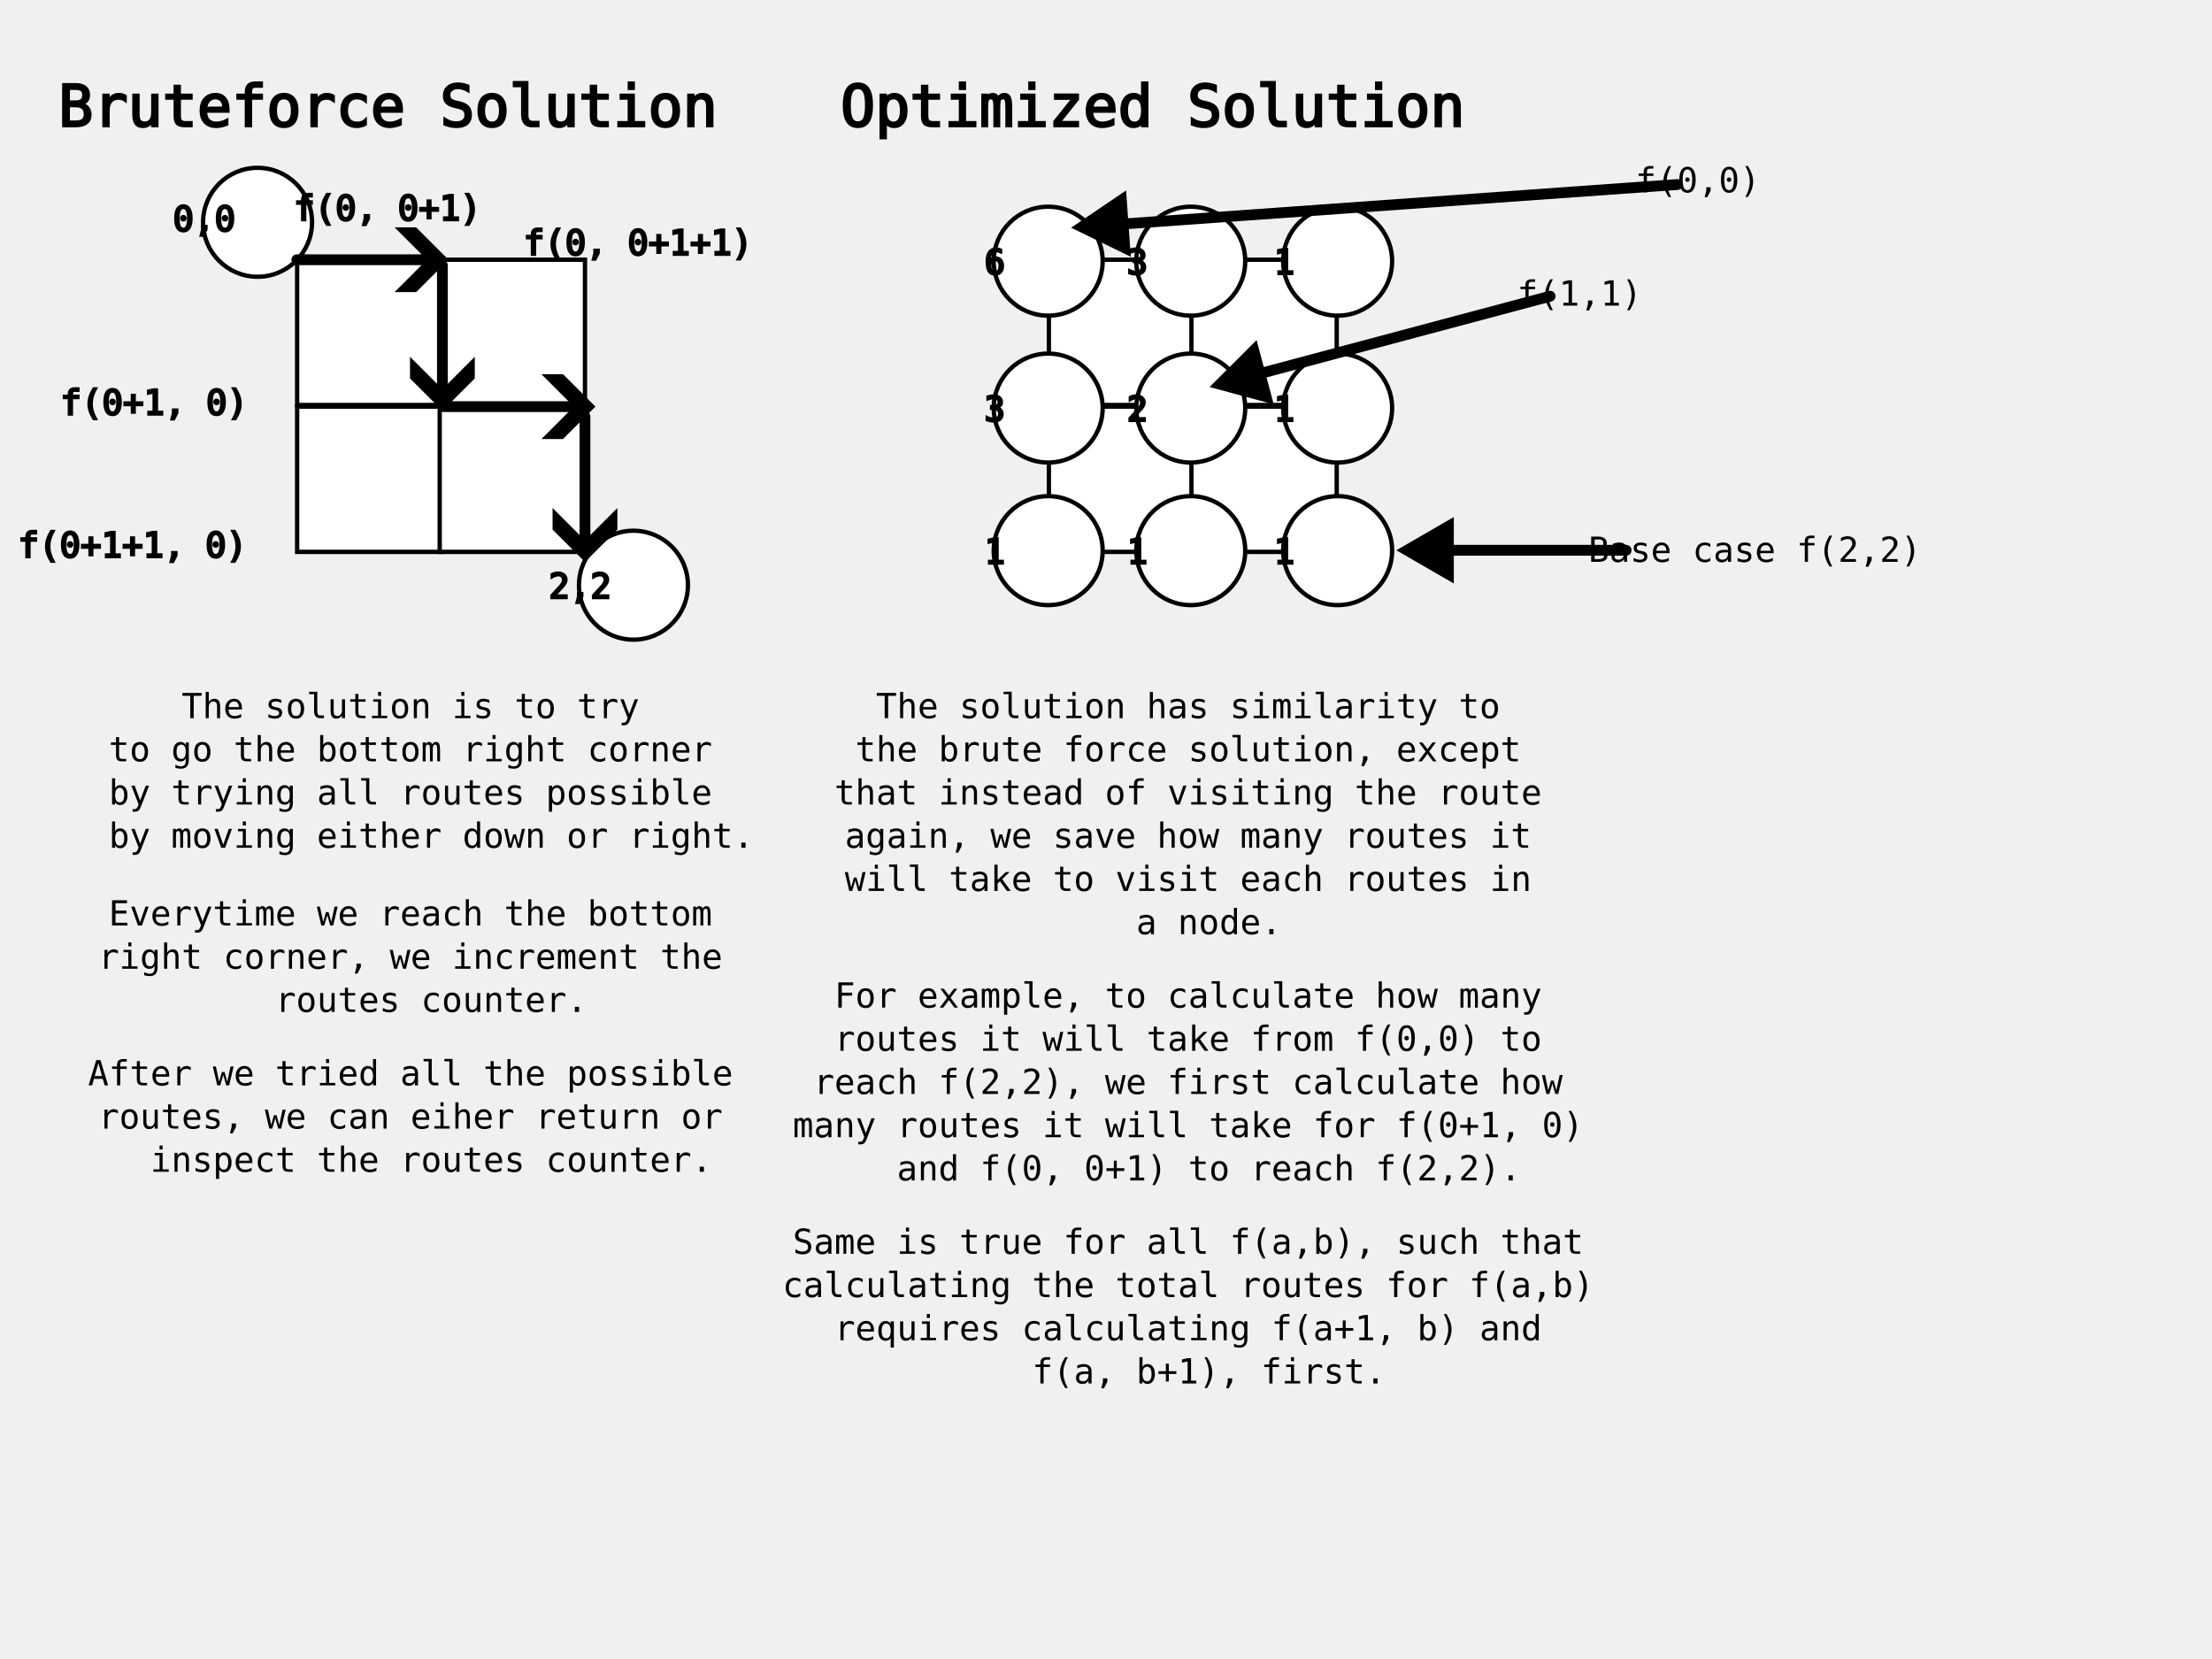
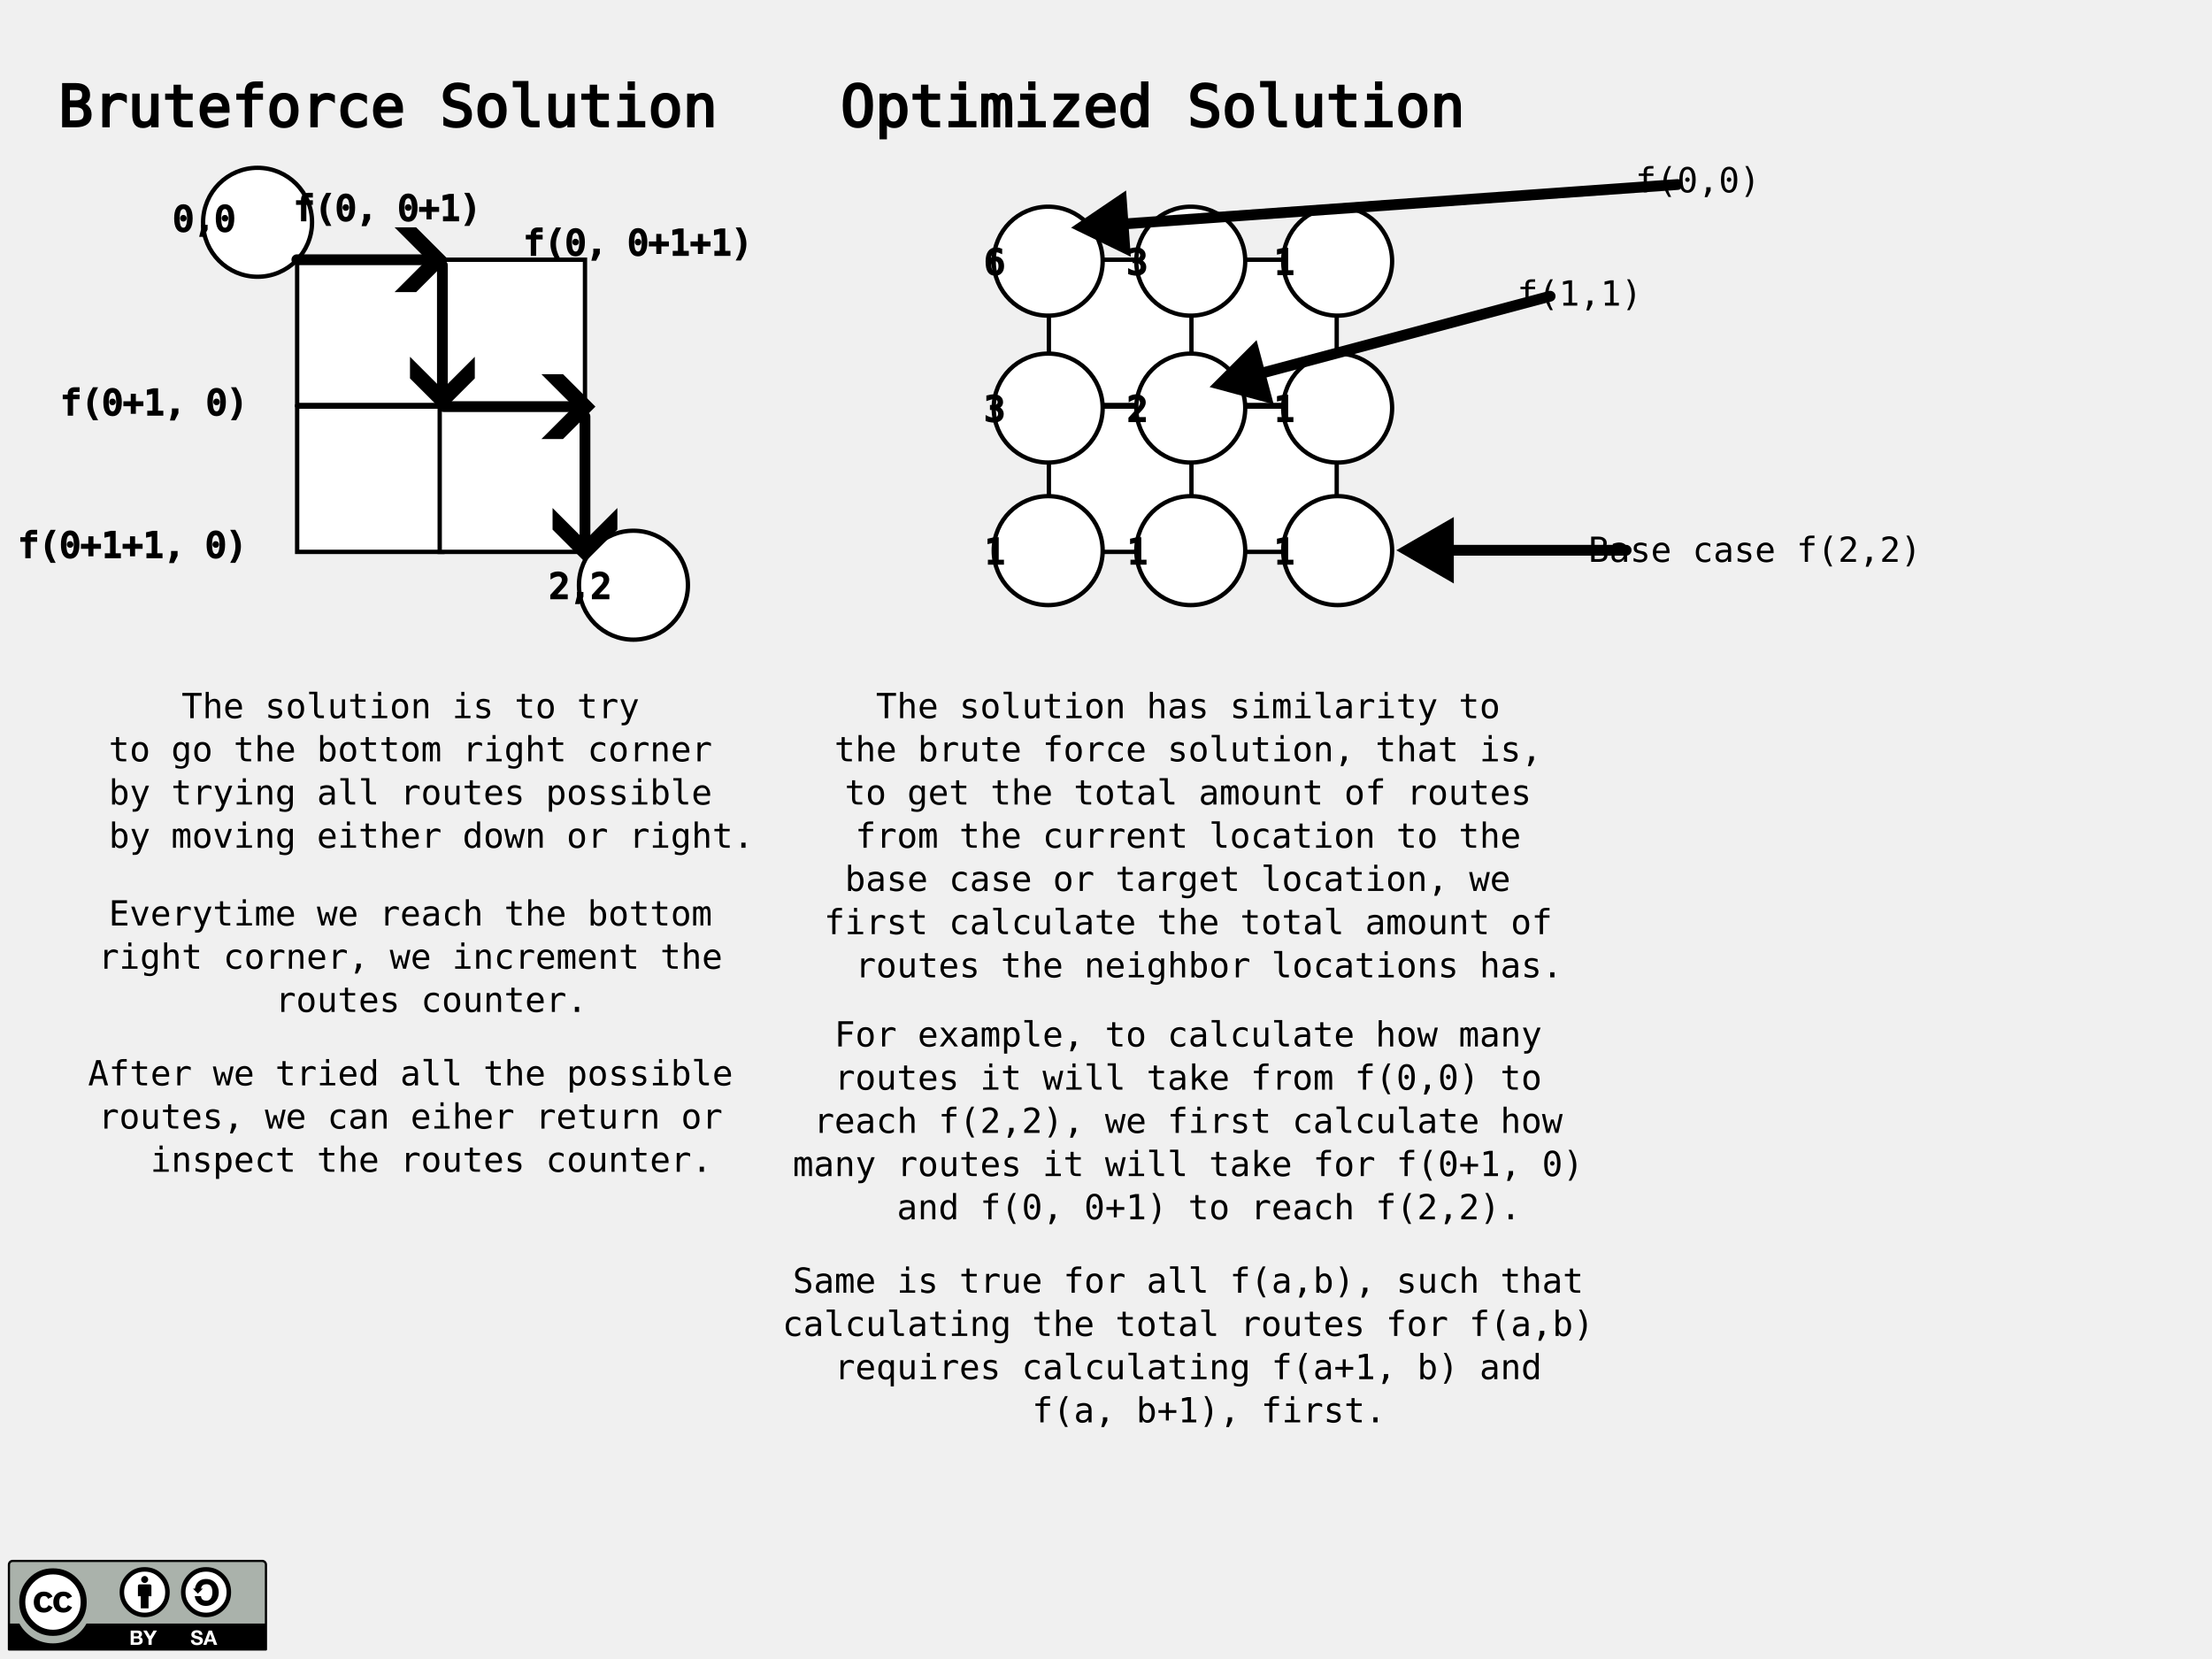
<svg xmlns="http://www.w3.org/2000/svg" width="1024" height="768" viewBox="0 0 270.933 203.2" version="1.1" id="svg1">
  <defs id="defs1">
    <marker style="overflow:visible" id="marker46" refX="0" refY="0" orient="auto-start-reverse" markerWidth="1" markerHeight="1" viewBox="0 0 1 1" preserveAspectRatio="xMidYMid">
      <path transform="scale(0.5)" style="fill:context-stroke;fill-rule:evenodd;stroke:context-stroke;stroke-width:1pt" d="M 5.77,0 -2.88,5 V -5 Z" id="path46" />
    </marker>
    <marker style="overflow:visible" id="ArrowWideHeavy" refX="0" refY="0" orient="auto-start-reverse" markerWidth="1" markerHeight="1" viewBox="0 0 1 1" preserveAspectRatio="xMidYMid">
      <path style="fill:context-stroke;fill-rule:evenodd;stroke:none" d="m 1,0 -3,3 h -2 l 3,-3 -3,-3 h 2 z" id="path3" />
    </marker>
  </defs>
  <g id="layer1">
    <rect style="fill:#ffffff;stroke-width:0.529;stroke-linecap:round;paint-order:markers fill stroke;fill-opacity:1;stroke:#000000;stroke-opacity:1;stroke-dasharray:none" id="rect1" width="17.793" height="17.793" x="36.395" y="31.812" />
    <rect style="fill:#ffffff;fill-opacity:1;stroke:#000000;stroke-width:0.529;stroke-linecap:round;stroke-dasharray:none;stroke-opacity:1;paint-order:markers fill stroke" id="rect2" width="17.793" height="17.793" x="53.857" y="31.812" />
    <rect style="fill:#ffffff;fill-opacity:1;stroke:#000000;stroke-width:0.529;stroke-linecap:round;stroke-dasharray:none;stroke-opacity:1;paint-order:markers fill stroke" id="rect3" width="17.793" height="17.793" x="36.395" y="49.803" />
    <rect style="fill:#ffffff;fill-opacity:1;stroke:#000000;stroke-width:0.529;stroke-linecap:round;stroke-dasharray:none;stroke-opacity:1;paint-order:markers fill stroke" id="rect4" width="17.793" height="17.793" x="53.857" y="49.803" />
    <rect style="fill:#ffffff;fill-opacity:1;stroke:#000000;stroke-width:0.529;stroke-linecap:round;stroke-dasharray:none;stroke-opacity:1;paint-order:markers fill stroke" id="rect5" width="17.793" height="17.793" x="128.47" y="31.812" />
    <rect style="fill:#ffffff;fill-opacity:1;stroke:#000000;stroke-width:0.529;stroke-linecap:round;stroke-dasharray:none;stroke-opacity:1;paint-order:markers fill stroke" id="rect6" width="17.793" height="17.793" x="145.932" y="31.812" />
    <rect style="fill:#ffffff;fill-opacity:1;stroke:#000000;stroke-width:0.529;stroke-linecap:round;stroke-dasharray:none;stroke-opacity:1;paint-order:markers fill stroke" id="rect7" width="17.793" height="17.793" x="128.47" y="49.803" />
    <rect style="fill:#ffffff;fill-opacity:1;stroke:#000000;stroke-width:0.529;stroke-linecap:round;stroke-dasharray:none;stroke-opacity:1;paint-order:markers fill stroke" id="rect8" width="17.793" height="17.793" x="145.932" y="49.803" />
    <text xml:space="preserve" style="font-size:7.056px;font-family:Monospace;-inkscape-font-specification:Monospace;text-align:center;text-anchor:middle;fill:#000000;fill-opacity:1;stroke:#000000;stroke-width:0.265;stroke-linecap:round;stroke-dasharray:none;stroke-opacity:1;paint-order:markers fill stroke" x="58.142" y="15.464" id="text8">
      <tspan id="tspan8" style="fill:#000000;fill-opacity:1;stroke:#000000;stroke-width:0.265;stroke-dasharray:none;stroke-opacity:1" x="58.142" y="15.464">Bruteforce Solution</tspan>
    </text>
    <circle style="fill:#ffffff;fill-opacity:1;stroke:#000000;stroke-width:0.529;stroke-linecap:round;stroke-dasharray:none;stroke-opacity:1;paint-order:markers fill stroke" id="path8" cx="77.586" cy="71.677" r="6.672" />
    <text xml:space="preserve" style="font-size:4.233px;font-family:Monospace;-inkscape-font-specification:Monospace;text-align:center;text-anchor:middle;fill:#000000;fill-opacity:1;stroke:#000000;stroke-width:0.265;stroke-linecap:round;stroke-dasharray:none;stroke-opacity:1;paint-order:markers fill stroke" x="77.415" y="73.264" id="text9">
      <tspan id="tspan9" style="font-size:4.233px;fill:#000000;fill-opacity:1;stroke-width:0.265;stroke-dasharray:none" x="77.415" y="73.264">2,2</tspan>
    </text>
    <circle style="fill:#ffffff;fill-opacity:1;stroke:#000000;stroke-width:0.529;stroke-linecap:round;stroke-dasharray:none;stroke-opacity:1;paint-order:markers fill stroke" id="circle9" cx="31.548" cy="27.226" r="6.672" />
    <text xml:space="preserve" style="font-size:4.233px;font-family:Monospace;-inkscape-font-specification:Monospace;text-align:center;text-anchor:middle;fill:#000000;fill-opacity:1;stroke:#000000;stroke-width:0.265;stroke-linecap:round;stroke-dasharray:none;stroke-opacity:1;paint-order:markers fill stroke" x="31.378" y="28.285" id="text10">
      <tspan id="tspan10" style="font-size:4.233px;fill:#000000;fill-opacity:1;stroke-width:0.265;stroke-dasharray:none" x="31.378" y="28.285">0,0</tspan>
    </text>
    <path style="fill:none;fill-opacity:1;stroke:#000000;stroke-width:1.323;stroke-linecap:round;stroke-dasharray:none;stroke-opacity:1;paint-order:normal;marker-end:url(#ArrowWideHeavy)" d="m 36.361,31.812 c 17.254,0 17.254,0 17.254,0" id="path10" />
    <path style="fill:none;fill-opacity:1;stroke:#000000;stroke-width:1.323;stroke-linecap:round;stroke-dasharray:none;stroke-opacity:1;paint-order:normal;marker-end:url(#ArrowWideHeavy)" d="M 54.186,32.502 V 48.992" id="path11" />
    <path style="fill:none;fill-opacity:1;stroke:#000000;stroke-width:1.323;stroke-linecap:round;stroke-dasharray:none;stroke-opacity:1;marker-end:url(#ArrowWideHeavy);paint-order:normal" d="m 54.353,49.803 c 17.254,0 17.254,0 17.254,0" id="path12" />
    <path style="fill:none;fill-opacity:1;stroke:#000000;stroke-width:1.323;stroke-linecap:round;stroke-dasharray:none;stroke-opacity:1;marker-end:url(#ArrowWideHeavy);paint-order:normal" d="M 71.649,51.023 V 67.512" id="path13" />
    <text xml:space="preserve" style="font-size:4.233px;font-family:Monospace;-inkscape-font-specification:Monospace;text-align:center;text-anchor:middle;fill:#000000;fill-opacity:1;stroke:none;stroke-width:0.265;stroke-linecap:round;stroke-dasharray:none;stroke-opacity:1;paint-order:markers fill stroke" x="59.2" y="87.96" id="text13">
      <tspan id="tspan13" style="font-size:4.233px;fill:#000000;fill-opacity:1;stroke:none;stroke-width:0.265;stroke-dasharray:none;stroke-opacity:1" x="59.2" y="87.96">The solution is to try</tspan>
      <tspan style="font-size:4.233px;fill:#000000;fill-opacity:1;stroke:none;stroke-width:0.265;stroke-dasharray:none;stroke-opacity:1" x="59.2" y="93.251" id="tspan17">to go the bottom right corner</tspan>
      <tspan style="font-size:4.233px;fill:#000000;fill-opacity:1;stroke:none;stroke-width:0.265;stroke-dasharray:none;stroke-opacity:1" x="59.2" y="98.543" id="tspan18">by trying all routes possible</tspan>
      <tspan style="font-size:4.233px;fill:#000000;fill-opacity:1;stroke:none;stroke-width:0.265;stroke-dasharray:none;stroke-opacity:1" x="60.475" y="103.835" id="tspan19">by moving either down or right. </tspan>
    </text>
    <text xml:space="preserve" style="font-size:4.233px;font-family:Monospace;-inkscape-font-specification:Monospace;text-align:center;text-anchor:middle;fill:#000000;fill-opacity:1;stroke:#000000;stroke-width:0.265;stroke-linecap:round;stroke-dasharray:none;stroke-opacity:1;paint-order:markers fill stroke" x="25.252" y="50.782" id="text14">
      <tspan id="tspan14" style="font-size:4.233px;fill:#000000;fill-opacity:1;stroke:#000000;stroke-width:0.265;stroke-dasharray:none;stroke-opacity:1" x="25.252" y="50.782">f(0+1, 0)</tspan>
    </text>
    <text xml:space="preserve" style="font-size:4.233px;font-family:Monospace;-inkscape-font-specification:Monospace;text-align:center;text-anchor:middle;fill:#000000;fill-opacity:1;stroke:#000000;stroke-width:0.265;stroke-linecap:round;stroke-dasharray:none;stroke-opacity:1;paint-order:markers fill stroke" x="53.828" y="26.973" id="text15">
      <tspan id="tspan15" style="font-size:4.233px;fill:#000000;fill-opacity:1;stroke:#000000;stroke-width:0.265;stroke-dasharray:none;stroke-opacity:1" x="53.828" y="26.973">f(0, 0+1)</tspan>
    </text>
    <text xml:space="preserve" style="font-size:4.233px;font-family:Monospace;-inkscape-font-specification:Monospace;text-align:center;text-anchor:middle;fill:#000000;fill-opacity:1;stroke:#000000;stroke-width:0.265;stroke-linecap:round;stroke-dasharray:none;stroke-opacity:1;paint-order:markers fill stroke" x="22.606" y="68.244" id="text20">
      <tspan id="tspan20" style="font-size:4.233px;fill:#000000;fill-opacity:1;stroke:#000000;stroke-width:0.265;stroke-dasharray:none;stroke-opacity:1" x="22.606" y="68.244">f(0+1+1, 0)</tspan>
    </text>
    <text xml:space="preserve" style="font-size:4.233px;font-family:Monospace;-inkscape-font-specification:Monospace;text-align:center;text-anchor:middle;fill:#000000;fill-opacity:1;stroke:#000000;stroke-width:0.265;stroke-linecap:round;stroke-dasharray:none;stroke-opacity:1;paint-order:markers fill stroke" x="84.52" y="31.206" id="text21">
      <tspan id="tspan21" style="font-size:4.233px;fill:#000000;fill-opacity:1;stroke:#000000;stroke-width:0.265;stroke-dasharray:none;stroke-opacity:1" x="84.52" y="31.206">f(0, 0+1+1)</tspan>
    </text>
    <text xml:space="preserve" style="font-size:4.233px;font-family:Monospace;-inkscape-font-specification:Monospace;text-align:center;text-anchor:middle;fill:#000000;fill-opacity:1;stroke:none;stroke-width:0.265;stroke-linecap:round;stroke-dasharray:none;stroke-opacity:1;paint-order:markers fill stroke" x="59.2" y="113.36" id="text25">
      <tspan style="font-size:4.233px;fill:#000000;fill-opacity:1;stroke:none;stroke-width:0.265;stroke-dasharray:none;stroke-opacity:1" x="59.2" y="113.36" id="tspan25">Everytime we reach the bottom</tspan>
      <tspan style="font-size:4.233px;fill:#000000;fill-opacity:1;stroke:none;stroke-width:0.265;stroke-dasharray:none;stroke-opacity:1" x="59.2" y="118.651" id="tspan28">right corner, we increment the</tspan>
      <tspan style="font-size:4.233px;fill:#000000;fill-opacity:1;stroke:none;stroke-width:0.265;stroke-dasharray:none;stroke-opacity:1" x="59.2" y="123.943" id="tspan29">routes counter.</tspan>
    </text>
    <text xml:space="preserve" style="font-size:4.233px;font-family:Monospace;-inkscape-font-specification:Monospace;text-align:center;text-anchor:middle;fill:#000000;fill-opacity:1;stroke:none;stroke-width:0.265;stroke-linecap:round;stroke-dasharray:none;stroke-opacity:1;paint-order:markers fill stroke" x="59.2" y="132.939" id="text32">
      <tspan style="font-size:4.233px;fill:#000000;fill-opacity:1;stroke:none;stroke-width:0.265;stroke-dasharray:none;stroke-opacity:1" x="59.2" y="132.939" id="tspan32">After we tried all the possible</tspan>
      <tspan style="font-size:4.233px;fill:#000000;fill-opacity:1;stroke:none;stroke-width:0.265;stroke-dasharray:none;stroke-opacity:1" x="59.2" y="138.231" id="tspan34">routes, we can eiher return or</tspan>
      <tspan style="font-size:4.233px;fill:#000000;fill-opacity:1;stroke:none;stroke-width:0.265;stroke-dasharray:none;stroke-opacity:1" x="59.2" y="143.522" id="tspan35">inspect the routes counter.</tspan>
    </text>
    <text xml:space="preserve" style="font-size:7.056px;font-family:Monospace;-inkscape-font-specification:Monospace;text-align:center;text-anchor:middle;fill:#000000;fill-opacity:1;stroke:#000000;stroke-width:0.265;stroke-linecap:round;stroke-dasharray:none;stroke-opacity:1;paint-order:markers fill stroke" x="151.804" y="15.464" id="text36">
      <tspan id="tspan36" style="fill:#000000;fill-opacity:1;stroke:#000000;stroke-width:0.265;stroke-dasharray:none;stroke-opacity:1" x="151.804" y="15.464">Optimized Solution</tspan>
    </text>
    <circle style="fill:#ffffff;fill-opacity:1;stroke:#000000;stroke-width:0.529;stroke-linecap:round;stroke-dasharray:none;stroke-opacity:1;paint-order:markers fill stroke" id="circle36" cx="163.84" cy="67.443" r="6.672" />
    <text xml:space="preserve" style="font-size:4.233px;font-family:Monospace;-inkscape-font-specification:Monospace;text-align:center;text-anchor:middle;fill:#000000;fill-opacity:1;stroke:#000000;stroke-width:0.265;stroke-linecap:round;stroke-dasharray:none;stroke-opacity:1;paint-order:markers fill stroke" x="163.669" y="69.031" id="text37">
      <tspan id="tspan37" style="font-size:4.233px;fill:#000000;fill-opacity:1;stroke-width:0.265;stroke-dasharray:none" x="163.669" y="69.031">1</tspan>
    </text>
    <circle style="fill:#ffffff;fill-opacity:1;stroke:#000000;stroke-width:0.529;stroke-linecap:round;stroke-dasharray:none;stroke-opacity:1;paint-order:markers fill stroke" id="circle37" cx="145.848" cy="67.443" r="6.672" />
    <text xml:space="preserve" style="font-size:4.233px;font-family:Monospace;-inkscape-font-specification:Monospace;text-align:center;text-anchor:middle;fill:#000000;fill-opacity:1;stroke:#000000;stroke-width:0.265;stroke-linecap:round;stroke-dasharray:none;stroke-opacity:1;paint-order:markers fill stroke" x="145.677" y="69.031" id="text38">
      <tspan id="tspan38" style="font-size:4.233px;fill:#000000;fill-opacity:1;stroke-width:0.265;stroke-dasharray:none" x="145.677" y="69.031">1</tspan>
    </text>
    <circle style="fill:#ffffff;fill-opacity:1;stroke:#000000;stroke-width:0.529;stroke-linecap:round;stroke-dasharray:none;stroke-opacity:1;paint-order:markers fill stroke" id="circle38" cx="128.386" cy="67.443" r="6.672" />
    <text xml:space="preserve" style="font-size:4.233px;font-family:Monospace;-inkscape-font-specification:Monospace;text-align:center;text-anchor:middle;fill:#000000;fill-opacity:1;stroke:#000000;stroke-width:0.265;stroke-linecap:round;stroke-dasharray:none;stroke-opacity:1;paint-order:markers fill stroke" x="128.215" y="69.031" id="text39">
      <tspan id="tspan39" style="font-size:4.233px;fill:#000000;fill-opacity:1;stroke-width:0.265;stroke-dasharray:none" x="128.215" y="69.031">1</tspan>
    </text>
    <circle style="fill:#ffffff;fill-opacity:1;stroke:#000000;stroke-width:0.529;stroke-linecap:round;stroke-dasharray:none;stroke-opacity:1;paint-order:markers fill stroke" id="circle39" cx="128.386" cy="49.981" r="6.672" />
    <text xml:space="preserve" style="font-size:4.233px;font-family:Monospace;-inkscape-font-specification:Monospace;text-align:center;text-anchor:middle;fill:#000000;fill-opacity:1;stroke:#000000;stroke-width:0.265;stroke-linecap:round;stroke-dasharray:none;stroke-opacity:1;paint-order:markers fill stroke" x="128.215" y="51.568" id="text40">
      <tspan id="tspan40" style="font-size:4.233px;fill:#000000;fill-opacity:1;stroke-width:0.265;stroke-dasharray:none" x="128.215" y="51.568">3</tspan>
    </text>
    <circle style="fill:#ffffff;fill-opacity:1;stroke:#000000;stroke-width:0.529;stroke-linecap:round;stroke-dasharray:none;stroke-opacity:1;paint-order:markers fill stroke" id="circle40" cx="145.848" cy="49.981" r="6.672" />
    <text xml:space="preserve" style="font-size:4.233px;font-family:Monospace;-inkscape-font-specification:Monospace;text-align:center;text-anchor:middle;fill:#000000;fill-opacity:1;stroke:#000000;stroke-width:0.265;stroke-linecap:round;stroke-dasharray:none;stroke-opacity:1;paint-order:markers fill stroke" x="145.677" y="51.568" id="text41">
      <tspan id="tspan41" style="font-size:4.233px;fill:#000000;fill-opacity:1;stroke-width:0.265;stroke-dasharray:none" x="145.677" y="51.568">2</tspan>
    </text>
    <circle style="fill:#ffffff;fill-opacity:1;stroke:#000000;stroke-width:0.529;stroke-linecap:round;stroke-dasharray:none;stroke-opacity:1;paint-order:markers fill stroke" id="circle41" cx="163.84" cy="49.981" r="6.672" />
    <text xml:space="preserve" style="font-size:4.233px;font-family:Monospace;-inkscape-font-specification:Monospace;text-align:center;text-anchor:middle;fill:#000000;fill-opacity:1;stroke:#000000;stroke-width:0.265;stroke-linecap:round;stroke-dasharray:none;stroke-opacity:1;paint-order:markers fill stroke" x="163.669" y="51.568" id="text42">
      <tspan id="tspan42" style="font-size:4.233px;fill:#000000;fill-opacity:1;stroke-width:0.265;stroke-dasharray:none" x="163.669" y="51.568">1</tspan>
    </text>
    <circle style="fill:#ffffff;fill-opacity:1;stroke:#000000;stroke-width:0.529;stroke-linecap:round;stroke-dasharray:none;stroke-opacity:1;paint-order:markers fill stroke" id="circle42" cx="163.84" cy="31.989" r="6.672" />
    <text xml:space="preserve" style="font-size:4.233px;font-family:Monospace;-inkscape-font-specification:Monospace;text-align:center;text-anchor:middle;fill:#000000;fill-opacity:1;stroke:#000000;stroke-width:0.265;stroke-linecap:round;stroke-dasharray:none;stroke-opacity:1;paint-order:markers fill stroke" x="163.669" y="33.576" id="text43">
      <tspan id="tspan43" style="font-size:4.233px;fill:#000000;fill-opacity:1;stroke-width:0.265;stroke-dasharray:none" x="163.669" y="33.576">1</tspan>
    </text>
    <circle style="fill:#ffffff;fill-opacity:1;stroke:#000000;stroke-width:0.529;stroke-linecap:round;stroke-dasharray:none;stroke-opacity:1;paint-order:markers fill stroke" id="circle43" cx="145.848" cy="31.989" r="6.672" />
    <text xml:space="preserve" style="font-size:4.233px;font-family:Monospace;-inkscape-font-specification:Monospace;text-align:center;text-anchor:middle;fill:#000000;fill-opacity:1;stroke:#000000;stroke-width:0.265;stroke-linecap:round;stroke-dasharray:none;stroke-opacity:1;paint-order:markers fill stroke" x="145.677" y="33.576" id="text44">
      <tspan id="tspan44" style="font-size:4.233px;fill:#000000;fill-opacity:1;stroke-width:0.265;stroke-dasharray:none" x="145.677" y="33.576">3</tspan>
    </text>
    <circle style="fill:#ffffff;fill-opacity:1;stroke:#000000;stroke-width:0.529;stroke-linecap:round;stroke-dasharray:none;stroke-opacity:1;paint-order:markers fill stroke" id="circle44" cx="128.386" cy="31.989" r="6.672" />
    <text xml:space="preserve" style="font-size:4.233px;font-family:Monospace;-inkscape-font-specification:Monospace;text-align:center;text-anchor:middle;fill:#000000;fill-opacity:1;stroke:#000000;stroke-width:0.265;stroke-linecap:round;stroke-dasharray:none;stroke-opacity:1;paint-order:markers fill stroke" x="128.215" y="33.576" id="text45">
      <tspan id="tspan45" style="font-size:4.233px;fill:#000000;fill-opacity:1;stroke-width:0.265;stroke-dasharray:none" x="128.215" y="33.576">6</tspan>
    </text>
    <path style="fill:none;fill-opacity:1;stroke:#000000;stroke-width:1.323;stroke-linecap:round;stroke-dasharray:none;stroke-opacity:1;marker-start:url(#marker46);paint-order:normal" d="m 175.723,67.398 c 23.454,0 23.454,0 23.454,0" id="path45" />
    <text xml:space="preserve" style="font-size:4.233px;font-family:Monospace;-inkscape-font-specification:Monospace;text-align:center;text-anchor:middle;fill:#000000;fill-opacity:1;stroke:none;stroke-width:0.265;stroke-linecap:round;stroke-dasharray:none;stroke-opacity:1;paint-order:markers fill stroke" x="221.313" y="68.819" id="text49">
      <tspan style="font-size:4.233px;fill:#000000;fill-opacity:1;stroke:none;stroke-width:0.265;stroke-dasharray:none;stroke-opacity:1" x="221.313" y="68.819" id="tspan49">Base case f(2,2)</tspan>
    </text>
    <text xml:space="preserve" style="font-size:4.233px;font-family:Monospace;-inkscape-font-specification:Monospace;text-align:center;text-anchor:middle;fill:#000000;fill-opacity:1;stroke:none;stroke-width:0.265;stroke-linecap:round;stroke-dasharray:none;stroke-opacity:1;paint-order:markers fill stroke" x="154.45" y="87.96" id="text55">
      <tspan style="font-size:4.233px;fill:#000000;fill-opacity:1;stroke:none;stroke-width:0.265;stroke-dasharray:none;stroke-opacity:1" x="154.45" y="87.96" id="tspan55">The solution has similarity to</tspan>
-       <tspan style="font-size:4.233px;fill:#000000;fill-opacity:1;stroke:none;stroke-width:0.265;stroke-dasharray:none;stroke-opacity:1" x="154.45" y="93.251" id="tspan58">the brute force solution, except</tspan>
-       <tspan style="font-size:4.233px;fill:#000000;fill-opacity:1;stroke:none;stroke-width:0.265;stroke-dasharray:none;stroke-opacity:1" x="154.45" y="98.543" id="tspan60">that instead of visiting the route</tspan>
-       <tspan style="font-size:4.233px;fill:#000000;fill-opacity:1;stroke:none;stroke-width:0.265;stroke-dasharray:none;stroke-opacity:1" x="154.45" y="103.835" id="tspan61">again, we save how many routes it</tspan>
-       <tspan style="font-size:4.233px;fill:#000000;fill-opacity:1;stroke:none;stroke-width:0.265;stroke-dasharray:none;stroke-opacity:1" x="154.45" y="109.126" id="tspan62">will take to visit each routes in</tspan>
-       <tspan style="font-size:4.233px;fill:#000000;fill-opacity:1;stroke:none;stroke-width:0.265;stroke-dasharray:none;stroke-opacity:1" x="154.45" y="114.418" id="tspan63">a node.</tspan>
+       <tspan style="font-size:4.233px;fill:#000000;fill-opacity:1;stroke:none;stroke-width:0.265;stroke-dasharray:none;stroke-opacity:1" x="154.45" y="93.251" id="tspan63">the brute force solution, that is,</tspan>
+       <tspan style="font-size:4.233px;fill:#000000;fill-opacity:1;stroke:none;stroke-width:0.265;stroke-dasharray:none;stroke-opacity:1" x="154.45" y="98.543" id="tspan5">to get the total amount of routes</tspan>
+       <tspan style="font-size:4.233px;fill:#000000;fill-opacity:1;stroke:none;stroke-width:0.265;stroke-dasharray:none;stroke-opacity:1" x="154.45" y="103.835" id="tspan6">from the current location to the</tspan>
+       <tspan style="font-size:4.233px;fill:#000000;fill-opacity:1;stroke:none;stroke-width:0.265;stroke-dasharray:none;stroke-opacity:1" x="154.45" y="109.126" id="tspan7">base case or target location, we </tspan>
+       <tspan style="font-size:4.233px;fill:#000000;fill-opacity:1;stroke:none;stroke-width:0.265;stroke-dasharray:none;stroke-opacity:1" x="154.45" y="114.418" id="tspan11">first calculate the total amount of</tspan>
+       <tspan style="font-size:4.233px;fill:#000000;fill-opacity:1;stroke:none;stroke-width:0.265;stroke-dasharray:none;stroke-opacity:1" x="154.45" y="119.71" id="tspan12">routes the neighbor locations has.</tspan>
    </text>
-     <text xml:space="preserve" style="font-size:4.233px;font-family:Monospace;-inkscape-font-specification:Monospace;text-align:center;text-anchor:middle;fill:#000000;fill-opacity:1;stroke:none;stroke-width:0.265;stroke-linecap:round;stroke-dasharray:none;stroke-opacity:1;paint-order:markers fill stroke" x="154.45" y="123.414" id="text69">
-       <tspan style="font-size:4.233px;fill:#000000;fill-opacity:1;stroke:none;stroke-width:0.265;stroke-dasharray:none;stroke-opacity:1" x="154.45" y="123.414" id="tspan69">For example, to calculate how many</tspan>
-       <tspan style="font-size:4.233px;fill:#000000;fill-opacity:1;stroke:none;stroke-width:0.265;stroke-dasharray:none;stroke-opacity:1" x="154.45" y="128.706" id="tspan77">routes it will take from f(0,0) to</tspan>
-       <tspan style="font-size:4.233px;fill:#000000;fill-opacity:1;stroke:none;stroke-width:0.265;stroke-dasharray:none;stroke-opacity:1" x="154.45" y="133.997" id="tspan78">reach f(2,2), we first calculate how</tspan>
-       <tspan style="font-size:4.233px;fill:#000000;fill-opacity:1;stroke:none;stroke-width:0.265;stroke-dasharray:none;stroke-opacity:1" x="154.45" y="139.289" id="tspan79">many routes it will take for f(0+1, 0)</tspan>
-       <tspan style="font-size:4.233px;fill:#000000;fill-opacity:1;stroke:none;stroke-width:0.265;stroke-dasharray:none;stroke-opacity:1" x="154.45" y="144.581" id="tspan80">and f(0, 0+1) to reach f(2,2).</tspan>
+     <text xml:space="preserve" style="font-size:4.233px;font-family:Monospace;-inkscape-font-specification:Monospace;text-align:center;text-anchor:middle;fill:#000000;fill-opacity:1;stroke:none;stroke-width:0.265;stroke-linecap:round;stroke-dasharray:none;stroke-opacity:1;paint-order:markers fill stroke" x="154.45" y="128.176" id="text69">
+       <tspan style="font-size:4.233px;fill:#000000;fill-opacity:1;stroke:none;stroke-width:0.265;stroke-dasharray:none;stroke-opacity:1" x="154.45" y="128.176" id="tspan69">For example, to calculate how many</tspan>
+       <tspan style="font-size:4.233px;fill:#000000;fill-opacity:1;stroke:none;stroke-width:0.265;stroke-dasharray:none;stroke-opacity:1" x="154.45" y="133.468" id="tspan77">routes it will take from f(0,0) to</tspan>
+       <tspan style="font-size:4.233px;fill:#000000;fill-opacity:1;stroke:none;stroke-width:0.265;stroke-dasharray:none;stroke-opacity:1" x="154.45" y="138.76" id="tspan78">reach f(2,2), we first calculate how</tspan>
+       <tspan style="font-size:4.233px;fill:#000000;fill-opacity:1;stroke:none;stroke-width:0.265;stroke-dasharray:none;stroke-opacity:1" x="154.45" y="144.051" id="tspan79">many routes it will take for f(0+1, 0)</tspan>
+       <tspan style="font-size:4.233px;fill:#000000;fill-opacity:1;stroke:none;stroke-width:0.265;stroke-dasharray:none;stroke-opacity:1" x="154.45" y="149.343" id="tspan80">and f(0, 0+1) to reach f(2,2).</tspan>
    </text>
    <path style="fill:none;fill-opacity:1;stroke:#000000;stroke-width:1.323;stroke-linecap:round;stroke-dasharray:none;stroke-opacity:1;marker-start:url(#marker46);paint-order:normal" d="M 152.694,46.195 C 189.866,36.282 189.866,36.282 189.866,36.282" id="path74" />
    <path style="fill:none;fill-opacity:1;stroke:#000000;stroke-width:1.323;stroke-linecap:round;stroke-dasharray:none;stroke-opacity:1;marker-start:url(#marker46);paint-order:normal" d="m 135.876,27.556 c 69.58,-4.956 69.58,-4.956 69.58,-4.956" id="path75" />
    <text xml:space="preserve" style="font-size:4.233px;font-family:Monospace;-inkscape-font-specification:Monospace;text-align:center;text-anchor:middle;fill:#000000;fill-opacity:1;stroke:none;stroke-width:0.265;stroke-linecap:round;stroke-dasharray:none;stroke-opacity:1;paint-order:markers fill stroke" x="199.844" y="37.431" id="text75">
      <tspan style="font-size:4.233px;fill:#000000;fill-opacity:1;stroke:none;stroke-width:0.265;stroke-dasharray:none;stroke-opacity:1" x="199.844" y="37.431" id="tspan75">f(1,1)</tspan>
    </text>
    <text xml:space="preserve" style="font-size:4.233px;font-family:Monospace;-inkscape-font-specification:Monospace;text-align:center;text-anchor:middle;fill:#000000;fill-opacity:1;stroke:none;stroke-width:0.265;stroke-linecap:round;stroke-dasharray:none;stroke-opacity:1;paint-order:markers fill stroke" x="214.332" y="23.558" id="text76">
      <tspan style="font-size:4.233px;fill:#000000;fill-opacity:1;stroke:none;stroke-width:0.265;stroke-dasharray:none;stroke-opacity:1" x="214.332" y="23.558" id="tspan76">f(0,0)</tspan>
    </text>
-     <text xml:space="preserve" style="font-size:4.233px;font-family:Monospace;-inkscape-font-specification:Monospace;text-align:center;text-anchor:middle;fill:#000000;fill-opacity:1;stroke:none;stroke-width:0.265;stroke-linecap:round;stroke-dasharray:none;stroke-opacity:1;paint-order:markers fill stroke" x="154.45" y="153.576" id="text85">
-       <tspan style="font-size:4.233px;fill:#000000;fill-opacity:1;stroke:none;stroke-width:0.265;stroke-dasharray:none;stroke-opacity:1" x="154.45" y="153.576" id="tspan89">Same is true for all f(a,b), such that</tspan>
-       <tspan style="font-size:4.233px;fill:#000000;fill-opacity:1;stroke:none;stroke-width:0.265;stroke-dasharray:none;stroke-opacity:1" x="154.45" y="158.868" id="tspan90">calculating the total routes for f(a,b)</tspan>
-       <tspan style="font-size:4.233px;fill:#000000;fill-opacity:1;stroke:none;stroke-width:0.265;stroke-dasharray:none;stroke-opacity:1" x="154.45" y="164.159" id="tspan91">requires calculating f(a+1, b) and</tspan>
-       <tspan style="font-size:4.233px;fill:#000000;fill-opacity:1;stroke:none;stroke-width:0.265;stroke-dasharray:none;stroke-opacity:1" x="154.45" y="169.451" id="tspan92">f(a, b+1), first.</tspan>
+     <text xml:space="preserve" style="font-size:4.233px;font-family:Monospace;-inkscape-font-specification:Monospace;text-align:center;text-anchor:middle;fill:#000000;fill-opacity:1;stroke:none;stroke-width:0.265;stroke-linecap:round;stroke-dasharray:none;stroke-opacity:1;paint-order:markers fill stroke" x="154.45" y="158.339" id="text85">
+       <tspan style="font-size:4.233px;fill:#000000;fill-opacity:1;stroke:none;stroke-width:0.265;stroke-dasharray:none;stroke-opacity:1" x="154.45" y="158.339" id="tspan89">Same is true for all f(a,b), such that</tspan>
+       <tspan style="font-size:4.233px;fill:#000000;fill-opacity:1;stroke:none;stroke-width:0.265;stroke-dasharray:none;stroke-opacity:1" x="154.45" y="163.63" id="tspan90">calculating the total routes for f(a,b)</tspan>
+       <tspan style="font-size:4.233px;fill:#000000;fill-opacity:1;stroke:none;stroke-width:0.265;stroke-dasharray:none;stroke-opacity:1" x="154.45" y="168.922" id="tspan91">requires calculating f(a+1, b) and</tspan>
+       <tspan style="font-size:4.233px;fill:#000000;fill-opacity:1;stroke:none;stroke-width:0.265;stroke-dasharray:none;stroke-opacity:1" x="154.45" y="174.214" id="tspan92">f(a, b+1), first.</tspan>
    </text>
  </g>
+   <g id="layer3">
+     <g transform="matrix(0.2629378,0,0,0.2629084,-46.05598,171.3573)" id="g287">
+       <path id="path3817_2_" nodetypes="ccccccc" d="m 182.235,75.39 114.064,0.203 c 1.594,0 3.018,-0.237 3.018,3.18 l -0.14,37.567 H 179.357 V 78.634 c 0,-1.685 0.163,-3.244 2.878,-3.244 z" style="fill:#aab2ab" />
+       <g id="g5908_2_" transform="matrix(0.872921,0,0,0.872921,50.12536,143.2144)">
+         <path id="path5906_2_" cx="296.354" ry="22.94" cy="264.358" type="arc" rx="22.94" d="m 187.209,-55.679 c 0.006,8.68 -7.028,15.721 -15.708,15.727 -8.68,0.005 -15.722,-7.028 -15.727,-15.708 0,-0.007 0,-0.012 0,-0.019 -0.005,-8.681 7.028,-15.722 15.708,-15.727 8.681,-0.006 15.722,7.028 15.727,15.708 0,0.006 0,0.012 0,0.019 z" style="fill:#ffffff" />
+         <g id="g5706_2_" transform="translate(-289.6157,99.0653)">
+           <path id="path5708_2_" d="m 473.885,-167.547 c 3.485,3.486 5.228,7.754 5.228,12.803 0,5.049 -1.713,9.271 -5.138,12.667 -3.635,3.577 -7.932,5.364 -12.889,5.364 -4.898,0 -9.12,-1.773 -12.665,-5.32 -3.546,-3.546 -5.318,-7.783 -5.318,-12.712 0,-4.929 1.773,-9.196 5.318,-12.803 3.455,-3.487 7.677,-5.229 12.665,-5.229 5.048,0 9.314,1.742 12.799,5.229 z m -23.118,2.345 c -2.947,2.976 -4.42,6.463 -4.42,10.462 0,3.998 1.458,7.455 4.374,10.371 2.917,2.917 6.388,4.375 10.417,4.375 4.029,0 7.53,-1.473 10.507,-4.419 2.826,-2.736 4.239,-6.177 4.239,-10.326 0,-4.118 -1.436,-7.613 -4.308,-10.485 -2.871,-2.871 -6.35,-4.307 -10.438,-4.307 -4.088,0 -7.546,1.443 -10.372,4.329 z m 7.754,8.703 c -0.45,-0.982 -1.124,-1.472 -2.023,-1.472 -1.589,0 -2.383,1.07 -2.383,3.208 0,2.14 0.794,3.209 2.383,3.209 1.049,0 1.799,-0.521 2.249,-1.565 l 2.203,1.173 c -1.05,1.865 -2.625,2.799 -4.725,2.799 -1.62,0 -2.918,-0.497 -3.892,-1.49 -0.976,-0.993 -1.463,-2.363 -1.463,-4.108 0,-1.716 0.502,-3.077 1.507,-4.086 1.005,-1.008 2.257,-1.513 3.758,-1.513 2.22,0 3.81,0.875 4.771,2.623 z m 10.363,0 c -0.451,-0.982 -1.111,-1.472 -1.982,-1.472 -1.621,0 -2.432,1.07 -2.432,3.208 0,2.14 0.811,3.209 2.432,3.209 1.051,0 1.787,-0.521 2.207,-1.565 l 2.252,1.173 c -1.048,1.865 -2.621,2.799 -4.718,2.799 -1.618,0 -2.913,-0.497 -3.886,-1.49 -0.972,-0.993 -1.459,-2.363 -1.459,-4.108 0,-1.716 0.494,-3.077 1.483,-4.086 0.988,-1.008 2.245,-1.513 3.773,-1.513 2.216,0 3.804,0.875 4.761,2.623 z" />
+         </g>
+       </g>
+       <path d="M 297.296,74.911 H 181.067 c -1.247,0 -2.261,1.015 -2.261,2.261 v 39.496 c 0,0.282 0.229,0.511 0.51,0.511 h 119.73 c 0.282,0 0.511,-0.229 0.511,-0.511 v -39.496 c 0,-1.247 -1.014,-2.261 -2.261,-2.261 z m -116.23,1.021 h 116.23 c 0.684,0 1.239,0.556 1.239,1.24 0,0 0,15.919 0,27.418 H 215.462 c -3.045,5.505 -8.911,9.244 -15.644,9.244 -6.735,0 -12.6,-3.735 -15.644,-9.244 h -4.348 c 0,-11.499 0,-27.418 0,-27.418 -2e-5,-0.684 0.557,-1.24 1.24,-1.24 z" id="path294" />
+       <g enable-background="new    " id="g296">
+         <path d="m 265.61,112.883 c 0.08,0.156 0.188,0.282 0.321,0.378 0.134,0.096 0.29,0.168 0.47,0.214 0.181,0.047 0.367,0.07 0.56,0.07 0.13,0 0.27,-0.011 0.419,-0.033 0.148,-0.021 0.288,-0.064 0.419,-0.126 0.13,-0.062 0.239,-0.148 0.325,-0.257 0.088,-0.109 0.131,-0.247 0.131,-0.416 0,-0.18 -0.058,-0.326 -0.173,-0.438 -0.114,-0.112 -0.266,-0.205 -0.452,-0.28 -0.186,-0.074 -0.397,-0.14 -0.633,-0.196 -0.236,-0.056 -0.476,-0.118 -0.718,-0.187 -0.249,-0.062 -0.491,-0.138 -0.728,-0.229 -0.235,-0.09 -0.447,-0.207 -0.634,-0.35 -0.187,-0.143 -0.337,-0.322 -0.452,-0.537 -0.114,-0.215 -0.172,-0.475 -0.172,-0.779 0,-0.343 0.073,-0.64 0.219,-0.892 0.146,-0.252 0.338,-0.462 0.574,-0.63 0.235,-0.168 0.503,-0.292 0.802,-0.374 0.298,-0.081 0.597,-0.121 0.895,-0.121 0.349,0 0.683,0.039 1.003,0.117 0.319,0.078 0.604,0.204 0.853,0.378 0.249,0.174 0.446,0.397 0.593,0.668 0.146,0.271 0.219,0.6 0.219,0.985 h -1.422 c -0.013,-0.199 -0.055,-0.364 -0.125,-0.495 -0.071,-0.131 -0.166,-0.233 -0.283,-0.309 -0.118,-0.074 -0.253,-0.127 -0.404,-0.158 -0.152,-0.031 -0.317,-0.047 -0.497,-0.047 -0.117,0 -0.235,0.013 -0.353,0.037 -0.118,0.025 -0.225,0.069 -0.32,0.131 -0.097,0.062 -0.176,0.14 -0.237,0.233 -0.061,0.094 -0.093,0.212 -0.093,0.355 0,0.131 0.024,0.237 0.074,0.317 0.05,0.081 0.148,0.156 0.294,0.224 0.146,0.068 0.348,0.137 0.605,0.206 0.258,0.068 0.595,0.156 1.012,0.261 0.124,0.025 0.296,0.07 0.517,0.136 0.221,0.065 0.439,0.169 0.657,0.312 0.218,0.144 0.405,0.335 0.564,0.574 0.158,0.24 0.237,0.546 0.237,0.92 0,0.305 -0.06,0.588 -0.178,0.85 -0.118,0.262 -0.294,0.487 -0.527,0.677 -0.233,0.19 -0.522,0.338 -0.867,0.444 -0.346,0.106 -0.746,0.159 -1.199,0.159 -0.367,0 -0.724,-0.045 -1.069,-0.136 -0.345,-0.09 -0.65,-0.232 -0.915,-0.426 -0.264,-0.193 -0.474,-0.44 -0.63,-0.739 -0.155,-0.299 -0.229,-0.654 -0.224,-1.065 h 1.422 c -3e-5,0.224 0.04,0.414 0.121,0.569 z" id="path298" style="fill:#ffffff" />
+         <path d="m 273.867,107.867 2.493,6.664 h -1.522 l -0.504,-1.484 h -2.493 l -0.522,1.484 h -1.475 l 2.521,-6.664 z m 0.084,4.086 -0.84,-2.443 h -0.019 l -0.869,2.443 z" id="path300" style="fill:#ffffff" />
+       </g>
+       <g enable-background="new    " id="g302">
+         <path d="m 239.178,107.867 c 0.317,0 0.607,0.028 0.869,0.084 0.262,0.056 0.486,0.148 0.674,0.275 0.187,0.127 0.332,0.297 0.435,0.508 0.103,0.211 0.154,0.473 0.154,0.784 0,0.336 -0.076,0.615 -0.229,0.839 -0.152,0.224 -0.379,0.407 -0.678,0.55 0.412,0.118 0.72,0.325 0.923,0.621 0.203,0.296 0.305,0.652 0.305,1.069 0,0.336 -0.065,0.627 -0.196,0.873 -0.131,0.246 -0.308,0.446 -0.528,0.602 -0.222,0.156 -0.475,0.271 -0.758,0.345 -0.284,0.075 -0.575,0.112 -0.875,0.112 h -3.236 v -6.664 h 3.142 z m -0.188,2.695 c 0.262,0 0.477,-0.062 0.646,-0.186 0.168,-0.125 0.252,-0.326 0.252,-0.605 0,-0.155 -0.028,-0.283 -0.084,-0.382 -0.057,-0.1 -0.131,-0.177 -0.225,-0.233 -0.094,-0.056 -0.201,-0.095 -0.322,-0.116 -0.122,-0.022 -0.248,-0.033 -0.379,-0.033 h -1.373 v 1.555 z m 0.086,2.828 c 0.144,0 0.28,-0.014 0.411,-0.042 0.131,-0.028 0.247,-0.075 0.347,-0.14 0.1,-0.065 0.179,-0.154 0.238,-0.266 0.06,-0.112 0.089,-0.255 0.089,-0.429 0,-0.342 -0.097,-0.586 -0.29,-0.732 -0.193,-0.146 -0.449,-0.219 -0.767,-0.219 h -1.6 v 1.828 z" id="path304" style="fill:#ffffff" />
+         <path d="m 241.889,107.867 h 1.644 l 1.561,2.632 1.551,-2.632 h 1.634 l -2.474,4.106 v 2.558 h -1.469 v -2.595 z" id="path306" style="fill:#ffffff" />
+       </g>
+       <g id="g6316_1_" transform="matrix(0.624995,0,0,0.624995,391.2294,176.9332)">
+         <path id="path6318_1_" cx="475.971" ry="29.21" cy="252.086" type="arc" rx="29.21" d="m -175.008,-139.115 c 0.006,9.412 -7.617,17.048 -17.03,17.055 -9.411,0.007 -17.047,-7.617 -17.055,-17.03 0,-0.008 0,-0.017 0,-0.025 -0.006,-9.413 7.619,-17.047 17.03,-17.055 9.413,-0.007 17.049,7.618 17.055,17.03 0,0.009 0,0.016 0,0.025 z" style="fill:#ffffff" />
+         <g id="g6320_1_" transform="translate(-23.9521,-89.72962)">
+           <path id="path6322_1_" d="m -168.22,-68.055 c -5.172,0 -9.549,1.805 -13.131,5.413 -3.677,3.734 -5.514,8.153 -5.514,13.256 0,5.103 1.838,9.492 5.514,13.163 3.675,3.672 8.053,5.508 13.131,5.508 5.141,0 9.595,-1.852 13.367,-5.555 3.55,-3.516 5.327,-7.888 5.327,-13.116 0,-5.227 -1.808,-9.647 -5.422,-13.256 -3.614,-3.609 -8.038,-5.413 -13.272,-5.413 z m 0.047,3.36 c 4.238,0 7.836,1.493 10.797,4.481 2.989,2.956 4.484,6.566 4.484,10.829 0,4.294 -1.463,7.857 -4.392,10.689 -3.084,3.049 -6.714,4.573 -10.889,4.573 -4.175,0 -7.774,-1.509 -10.795,-4.527 -3.022,-3.02 -4.533,-6.597 -4.533,-10.736 0,-4.138 1.527,-7.748 4.58,-10.829 2.928,-2.988 6.511,-4.481 10.749,-4.481 z" />
+           <path id="path6324_1_" d="m -176.495,-52.021 c 0.744,-4.698 4.052,-7.209 8.195,-7.209 5.961,0 9.592,4.325 9.592,10.092 0,5.627 -3.864,9.999 -9.686,9.999 -4.005,0 -7.589,-2.465 -8.242,-7.301 h 4.703 c 0.141,2.511 1.77,3.395 4.098,3.395 2.653,0 4.378,-2.465 4.378,-6.233 0,-3.952 -1.491,-6.045 -4.286,-6.045 -2.048,0 -3.817,0.745 -4.191,3.302 l 1.369,-0.007 -3.703,3.702 -3.702,-3.702 z" />
+         </g>
+       </g>
+       <g id="g313">
+         <circle cx="242.562" cy="90.225" r="10.806" id="circle315" style="fill:#ffffff" />
+         <g id="g317">
+           <path d="m 245.69,87.098 c 0,-0.416 -0.338,-0.753 -0.754,-0.753 h -4.772 c -0.416,0 -0.754,0.337 -0.754,0.753 v 4.773 h 1.331 v 5.652 h 3.617 v -5.652 h 1.332 v -4.773 z" id="path319" />
+           <circle cx="242.55" cy="84.083" r="1.632" id="circle321" />
+         </g>
+         <path clip-rule="evenodd" d="m 242.535,78.318 c -3.231,0 -5.968,1.127 -8.208,3.384 -2.298,2.333 -3.446,5.095 -3.446,8.284 0,3.189 1.148,5.932 3.446,8.227 2.298,2.294 5.034,3.442 8.208,3.442 3.213,0 5.998,-1.157 8.354,-3.472 2.221,-2.197 3.33,-4.93 3.33,-8.197 0,-3.268 -1.129,-6.029 -3.388,-8.284 -2.259,-2.256 -5.024,-3.384 -8.296,-3.384 z m 0.029,2.1 c 2.648,0 4.897,0.934 6.747,2.801 1.87,1.847 2.805,4.104 2.805,6.768 0,2.684 -0.915,4.911 -2.746,6.681 -1.928,1.906 -4.196,2.858 -6.806,2.858 -2.609,0 -4.858,-0.943 -6.747,-2.83 -1.89,-1.886 -2.833,-4.123 -2.833,-6.709 0,-2.586 0.954,-4.842 2.862,-6.768 1.831,-1.867 4.07,-2.801 6.718,-2.801 z" id="path323" style="fill-rule:evenodd" />
+       </g>
+     </g>
+   </g>
</svg>
